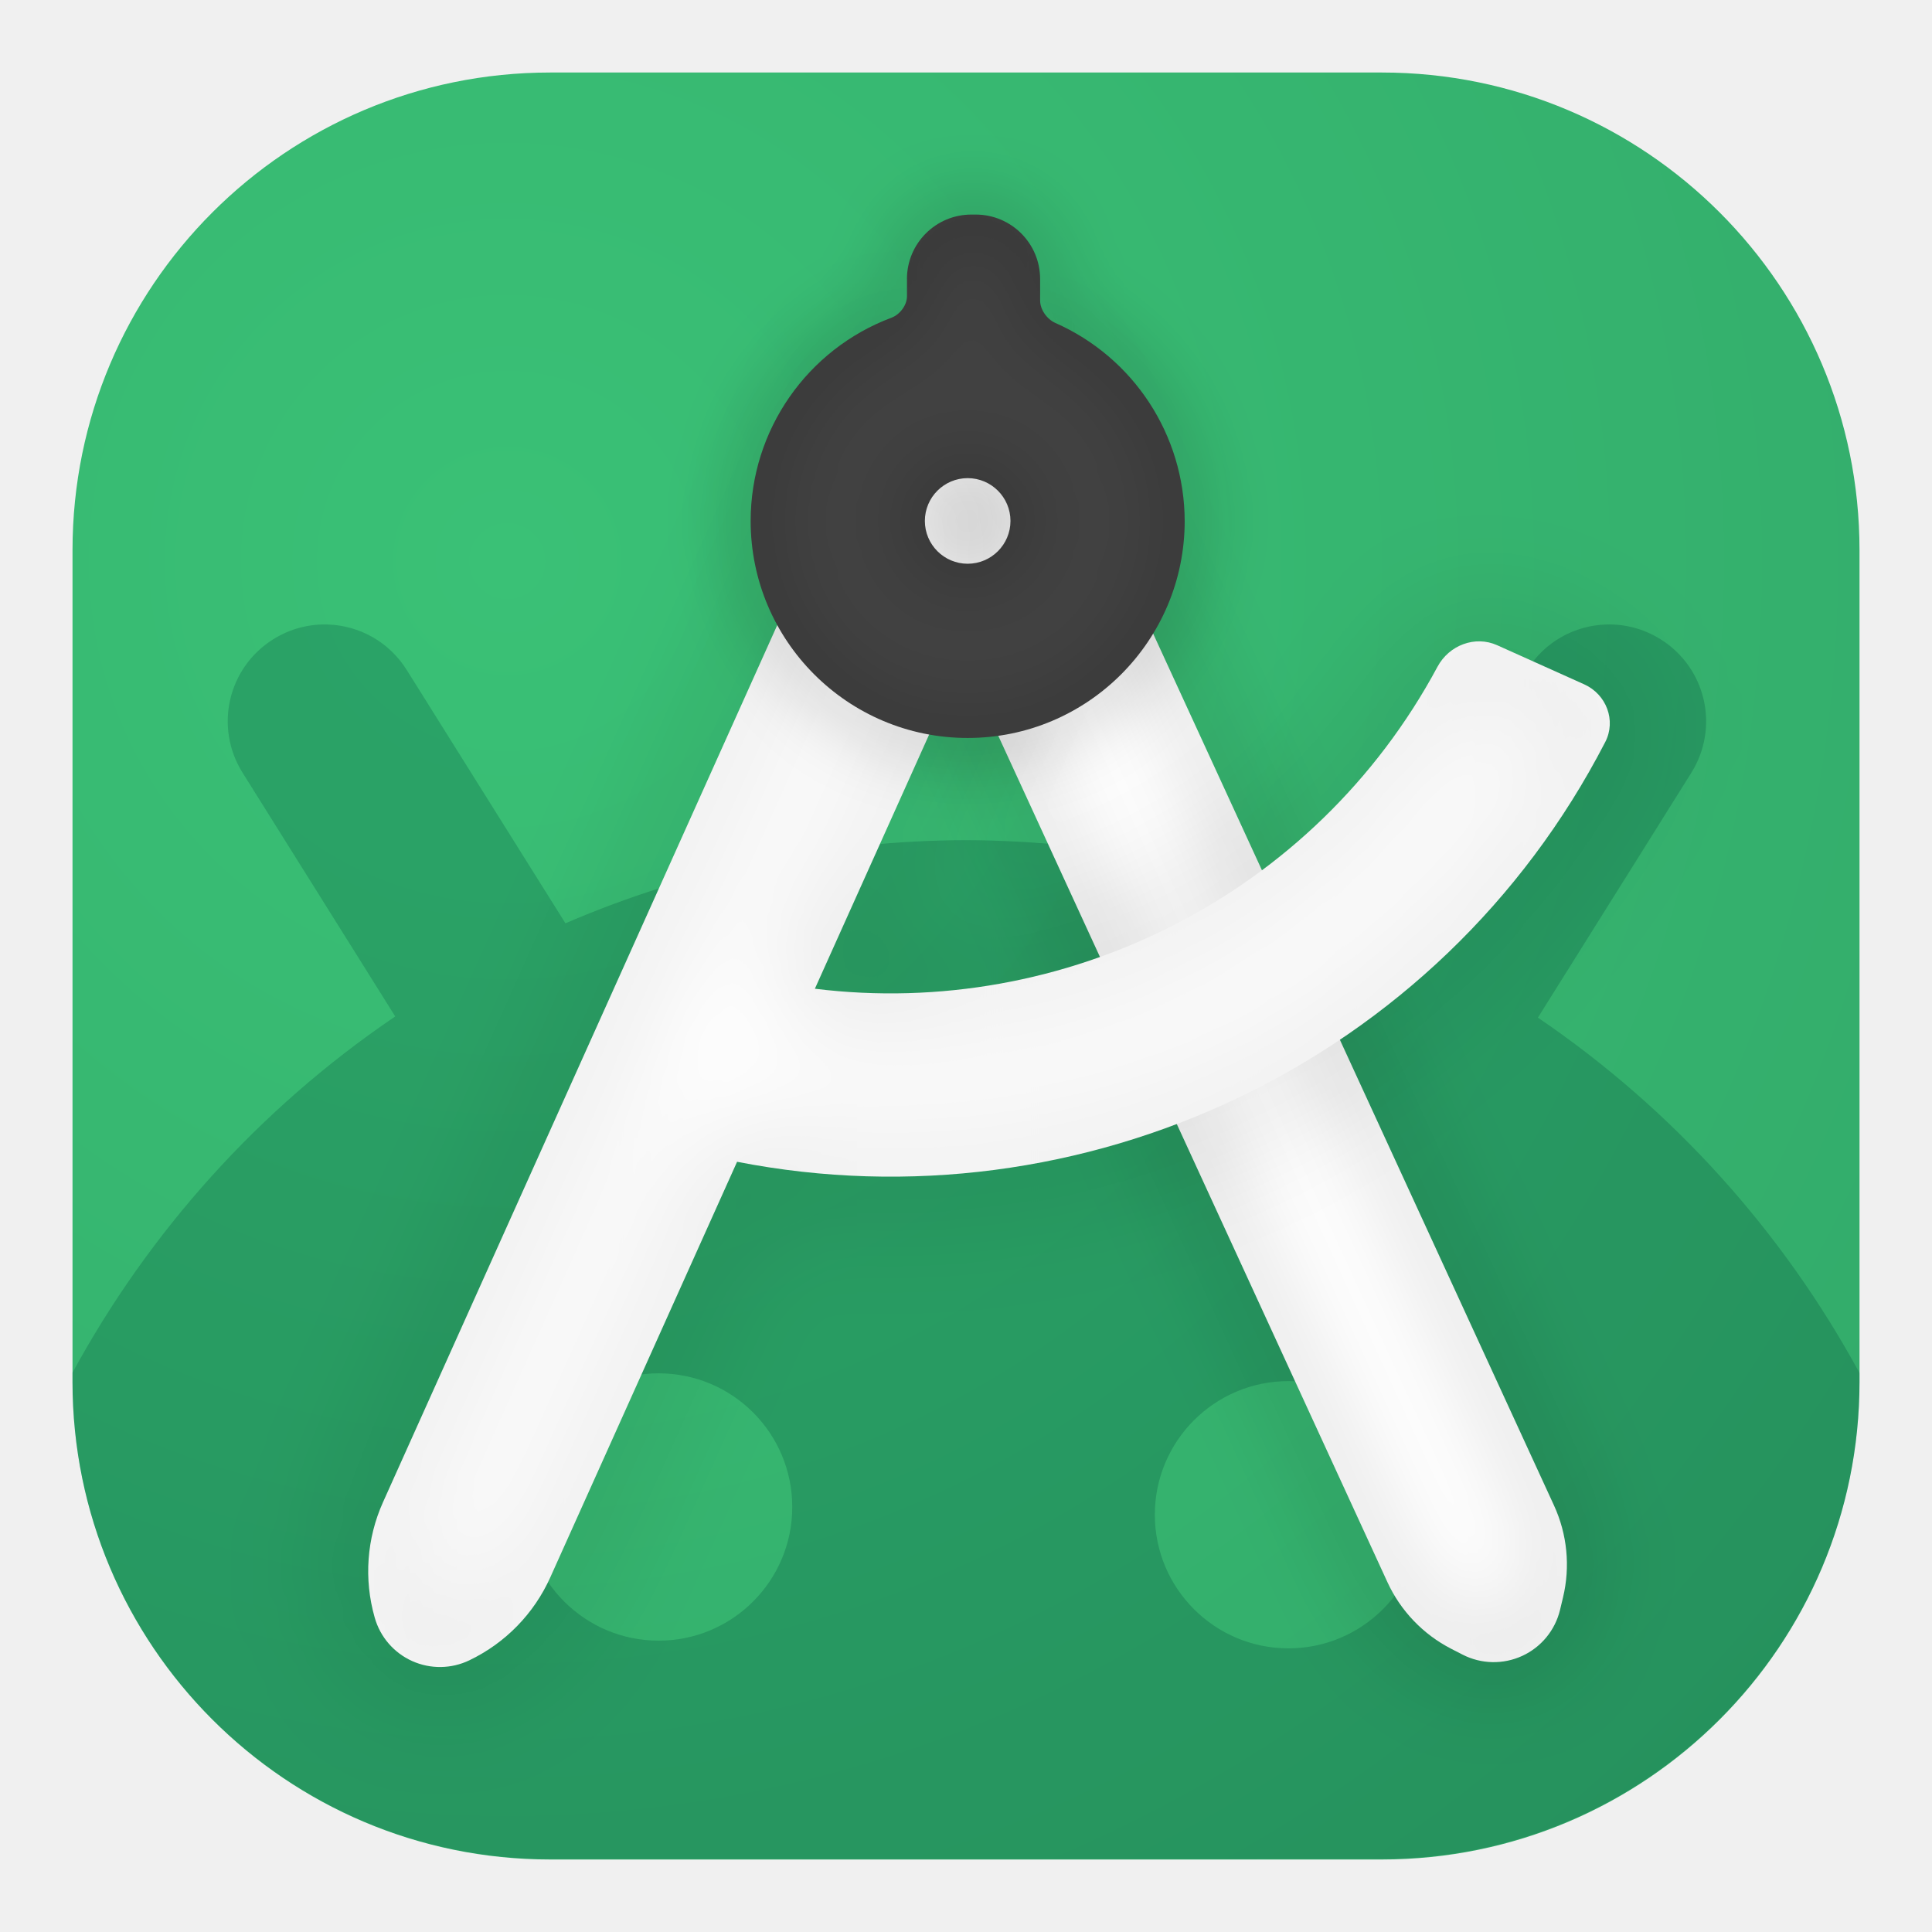
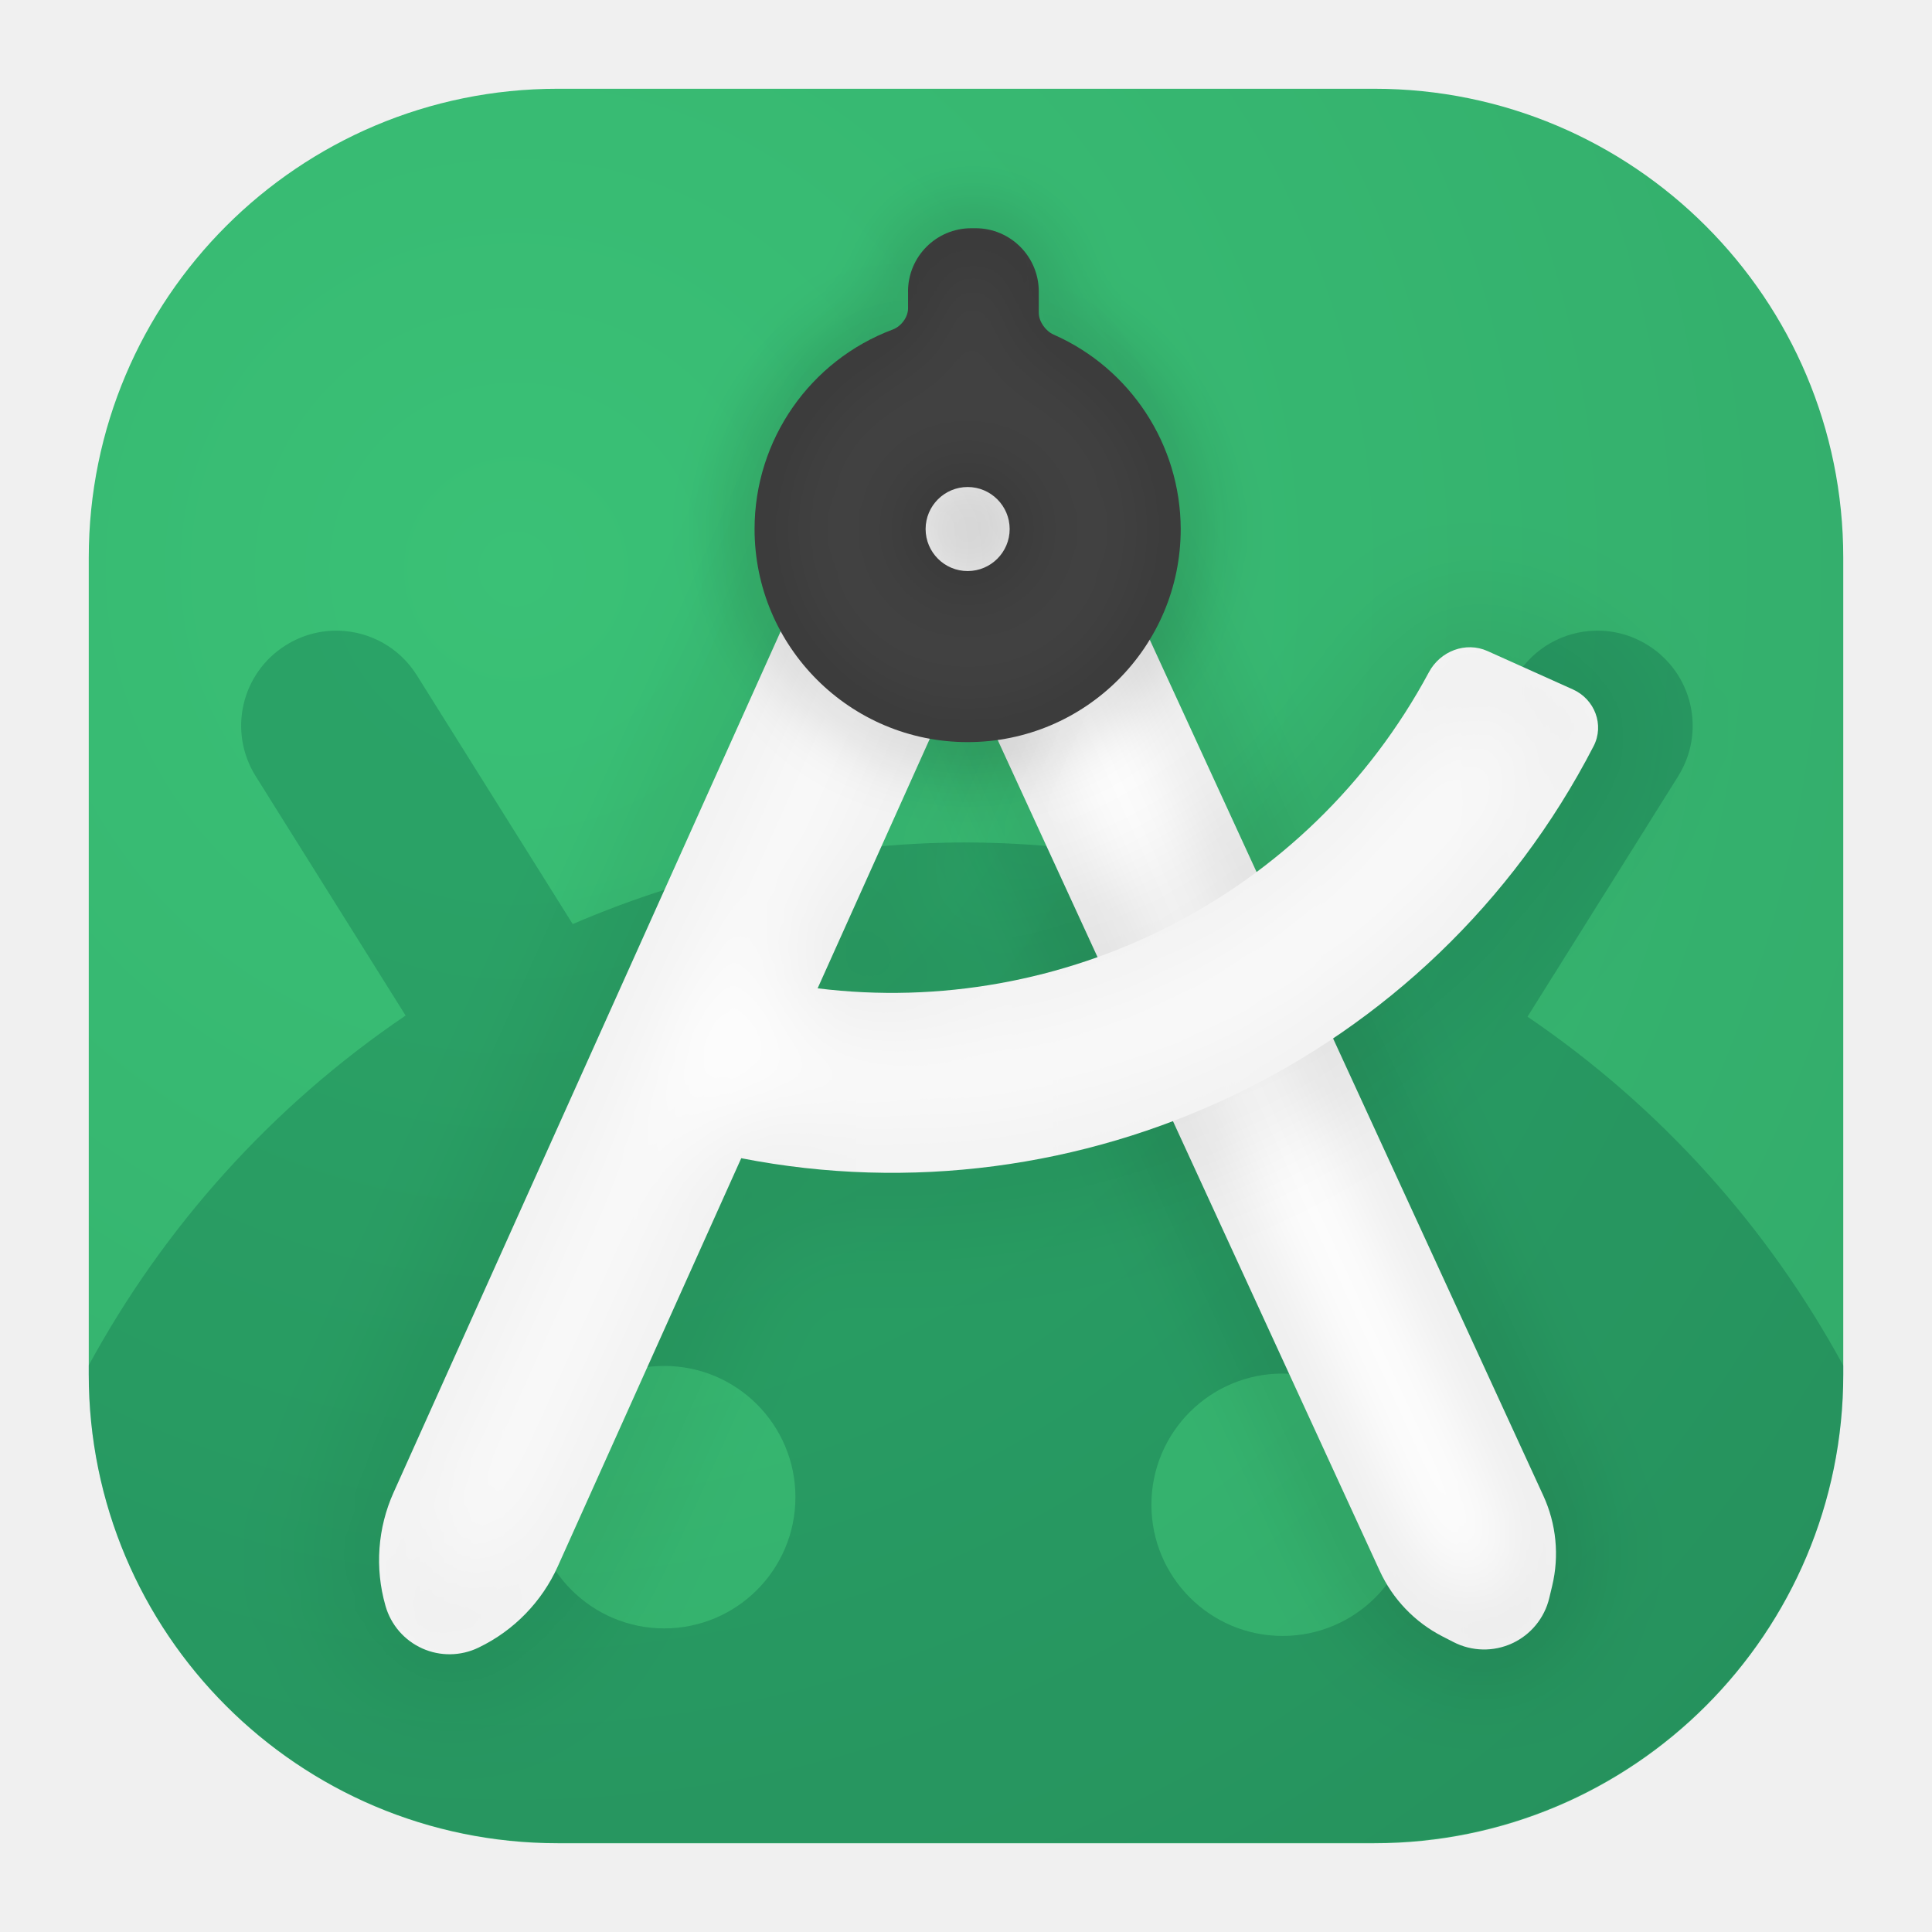
- <svg xmlns="http://www.w3.org/2000/svg" xmlns:xlink="http://www.w3.org/1999/xlink" width="54" height="54" version="1.1" id="svg15">
+ <svg xmlns="http://www.w3.org/2000/svg" xmlns:xlink="http://www.w3.org/1999/xlink" width="55" height="55" version="1.1" id="svg15">
  <defs id="defs15">
    <linearGradient id="linearGradient17">
      <stop style="stop-color:#3ac176;stop-opacity:1;" offset="0" id="stop17" />
      <stop style="stop-color:#2fa165;stop-opacity:1;" offset="1" id="stop18" />
    </linearGradient>
    <radialGradient xlink:href="#linearGradient17" id="radialGradient18" cx="19.367" cy="21.565" fx="19.367" fy="21.565" r="24.974" gradientUnits="userSpaceOnUse" gradientTransform="matrix(2.357956,1.361367,-1.361367,2.357956,3.058646,-55.64931)" />
    <filter style="color-interpolation-filters:sRGB" id="filter21" x="-0.118" y="-0.113" width="1.236" height="1.226">
      <feGaussianBlur stdDeviation="1.788" id="feGaussianBlur21" />
    </filter>
    <filter style="color-interpolation-filters:sRGB" id="filter22" x="-0.16" y="-0.087" width="1.32" height="1.174">
      <feGaussianBlur stdDeviation="1.361" id="feGaussianBlur22" />
    </filter>
    <filter style="color-interpolation-filters:sRGB" id="filter23" x="-0.195" y="-0.162" width="1.391" height="1.324">
      <feGaussianBlur stdDeviation="1.016" id="feGaussianBlur23" />
    </filter>
  </defs>
-   <g id="g1" transform="translate(-5,-5)">
+   <g id="g1" transform="translate(-4.5,-4.5)">
    <path id="rect17" style="fill:url(#radialGradient18);stroke:#000000;stroke-width:0;stroke-linecap:round;stroke-linejoin:round" d="M 20.566,7.902 H 43.815 A 13.349,13.349 45 0 1 57.164,21.251 V 44.5 A 13.349,13.349 135 0 1 43.815,57.849 l -23.249,0 A 13.349,13.349 45 0 1 7.217,44.5 l 0,-23.249 A 13.349,13.349 135 0 1 20.566,7.902 Z" transform="translate(-0.1902526,-0.8752655)" />
    <path id="rect17-20" style="opacity:0.257;mix-blend-mode:hard-light;fill:#003642;fill-opacity:1;stroke:#000000;stroke-width:0;stroke-linecap:round;stroke-linejoin:round" d="m 49.885,22.455 c -0.868,0.029 -1.706,0.477 -2.203,1.271 l -4.453,7.111 c -3.542,-1.534 -7.361,-2.343 -11.23,-2.354 -3.856,0.007 -7.662,0.804 -11.195,2.324 l -4.436,-7.082 c -0.498,-0.794 -1.333,-1.24 -2.201,-1.27 -0.521,-0.018 -1.053,0.114 -1.529,0.412 -1.271,0.796 -1.654,2.461 -0.857,3.732 l 4.266,6.811 C 12.232,35.995 9.169,39.429 7.025,43.369 V 43.625 A 13.349,13.349 0 0 0 20.254,56.963 c 8.606,10e-4 16.038,-2.46e-4 23.545,-0.006 A 13.349,13.349 0 0 0 56.975,43.625 v -0.248 c -2.137,-3.929 -5.192,-7.353 -8.99,-9.934 l 4.287,-6.842 c 0.796,-1.271 0.414,-2.936 -0.857,-3.732 -0.477,-0.299 -1.008,-0.432 -1.529,-0.414 z M 23.41,43.385 a 3.736,3.736 0 0 1 3.734,3.736 3.736,3.736 0 0 1 -3.734,3.736 3.736,3.736 0 0 1 -3.736,-3.736 3.736,3.736 0 0 1 3.736,-3.736 z m 17.604,0.217 a 3.736,3.736 0 0 1 3.734,3.734 3.736,3.736 0 0 1 -3.734,3.736 3.736,3.736 0 0 1 -3.736,-3.736 3.736,3.736 0 0 1 3.736,-3.734 z" />
    <path style="fill:#ffffff;fill-opacity:1;stroke:none;stroke-width:0.462;stroke-linecap:round;stroke-linejoin:round;stroke-dasharray:none;stroke-opacity:1" d="m 29.087,16.099 15.668,34.077 a 4.229,4.229 46.238 0 0 1.911,1.996 l 0.339,0.174 a 2.041,2.041 155.327 0 0 2.916,-1.34 l 0.089,-0.372 A 4.225,4.225 84.397 0 0 49.741,47.884 L 34.073,13.807 Z" id="path15-3" transform="matrix(0.9340559,0,0,0.9340559,1.97471,2.353346)" />
    <path style="fill:none;fill-opacity:1;stroke:#000000;stroke-width:0.2;stroke-linecap:round;stroke-linejoin:round;stroke-dasharray:none;stroke-opacity:1;filter:url(#filter22)" d="m 29.087,16.099 15.668,34.077 a 4.229,4.229 46.238 0 0 1.911,1.996 l 0.339,0.174 a 2.041,2.041 155.327 0 0 2.916,-1.34 l 0.089,-0.372 A 4.225,4.225 84.397 0 0 49.741,47.884 L 34.073,13.807 Z" id="path15-3-2" transform="matrix(0.9340559,0,0,0.9340559,1.97191,2.352022)" />
    <path id="path15" style="fill:#ffffff;fill-opacity:1;stroke:none;stroke-width:0.462;stroke-linecap:round;stroke-linejoin:round;stroke-dasharray:none;stroke-opacity:1" d="M 29.923,13.918 14.699,47.786 a 5.035,5.035 94.16 0 0 -0.25,3.442 l 0.004,0.015 a 2.028,2.028 24.181 0 0 2.832,1.272 l 0.012,-0.006 a 5.041,5.041 134.226 0 0 2.408,-2.474 L 25.295,37.598 c 10.31,2.019 21.011,-2.937 25.978,-12.559 0.334,-0.647 0.034,-1.43 -0.63,-1.728 l -2.603,-1.17 c -0.664,-0.299 -1.441,5.98e-4 -1.785,0.642 -3.682,6.86 -11.177,10.56 -18.632,9.637 l 7.306,-16.253 z" transform="matrix(0.9340559,0,0,0.9340559,1.97471,2.353346)" />
    <path id="path15-7" style="fill:none;fill-opacity:1;stroke:#000000;stroke-width:0.2;stroke-linecap:round;stroke-linejoin:round;stroke-dasharray:none;stroke-opacity:1;filter:url(#filter21)" d="M 29.923,13.918 14.699,47.786 a 5.035,5.035 94.16 0 0 -0.25,3.442 l 0.004,0.015 a 2.028,2.028 24.181 0 0 2.832,1.272 l 0.012,-0.006 a 5.041,5.041 134.226 0 0 2.408,-2.474 L 25.295,37.598 c 10.31,2.019 21.011,-2.937 25.978,-12.559 0.334,-0.647 0.034,-1.43 -0.63,-1.728 l -2.603,-1.17 c -0.664,-0.299 -1.441,5.98e-4 -1.785,0.642 -3.682,6.86 -11.177,10.56 -18.632,9.637 l 7.306,-16.253 z" transform="matrix(0.9340559,0,0,0.9340559,1.97191,2.352022)" />
    <path id="path17" style="fill:#414141;fill-opacity:1;stroke:none;stroke-width:0.581;stroke-linecap:round;stroke-linejoin:round;stroke-dasharray:none;stroke-opacity:1" d="m 30.379,11.182 v 0.516 c 0,0.269 -0.211,0.547 -0.463,0.642 -2.519,0.943 -4.215,3.359 -4.215,6.082 2.91e-4,3.586 2.908,6.494 6.494,6.494 3.586,-2.91e-4 6.494,-2.908 6.494,-6.494 -0.007,-2.581 -1.538,-4.896 -3.873,-5.926 -0.247,-0.109 -0.453,-0.398 -0.453,-0.668 V 11.182 A 1.928,1.928 45 0 0 32.435,9.254 h -0.129 a 1.928,1.928 135 0 0 -1.928,1.928 z m 1.816,5.959 c 0.707,7.61e-4 1.28,0.574 1.281,1.281 -7.61e-4,0.707 -0.574,1.28 -1.281,1.281 -0.707,-7.61e-4 -1.28,-0.574 -1.281,-1.281 7.61e-4,-0.707 0.574,-1.28 1.281,-1.281 z" transform="matrix(0.9340559,0,0,0.9340559,1.97471,2.353346)" />
    <path id="path17-9" style="fill:none;fill-opacity:1;stroke:#000000;stroke-width:0.2;stroke-linecap:round;stroke-linejoin:round;stroke-dasharray:none;stroke-opacity:1;filter:url(#filter23)" d="m 30.379,11.182 v 0.516 c 0,0.269 -0.211,0.547 -0.463,0.642 -2.519,0.943 -4.215,3.359 -4.215,6.082 2.91e-4,3.586 2.908,6.494 6.494,6.494 3.586,-2.91e-4 6.494,-2.908 6.494,-6.494 -0.007,-2.581 -1.538,-4.896 -3.873,-5.926 -0.247,-0.109 -0.453,-0.398 -0.453,-0.668 V 11.182 A 1.928,1.928 45 0 0 32.435,9.254 h -0.129 a 1.928,1.928 135 0 0 -1.928,1.928 z m 1.816,5.959 c 0.707,7.61e-4 1.28,0.574 1.281,1.281 -7.61e-4,0.707 -0.574,1.28 -1.281,1.281 -0.707,-7.61e-4 -1.28,-0.574 -1.281,-1.281 7.61e-4,-0.707 0.574,-1.28 1.281,-1.281 z" transform="matrix(0.9340559,0,0,0.9340559,1.97471,2.353346)" />
  </g>
</svg>
